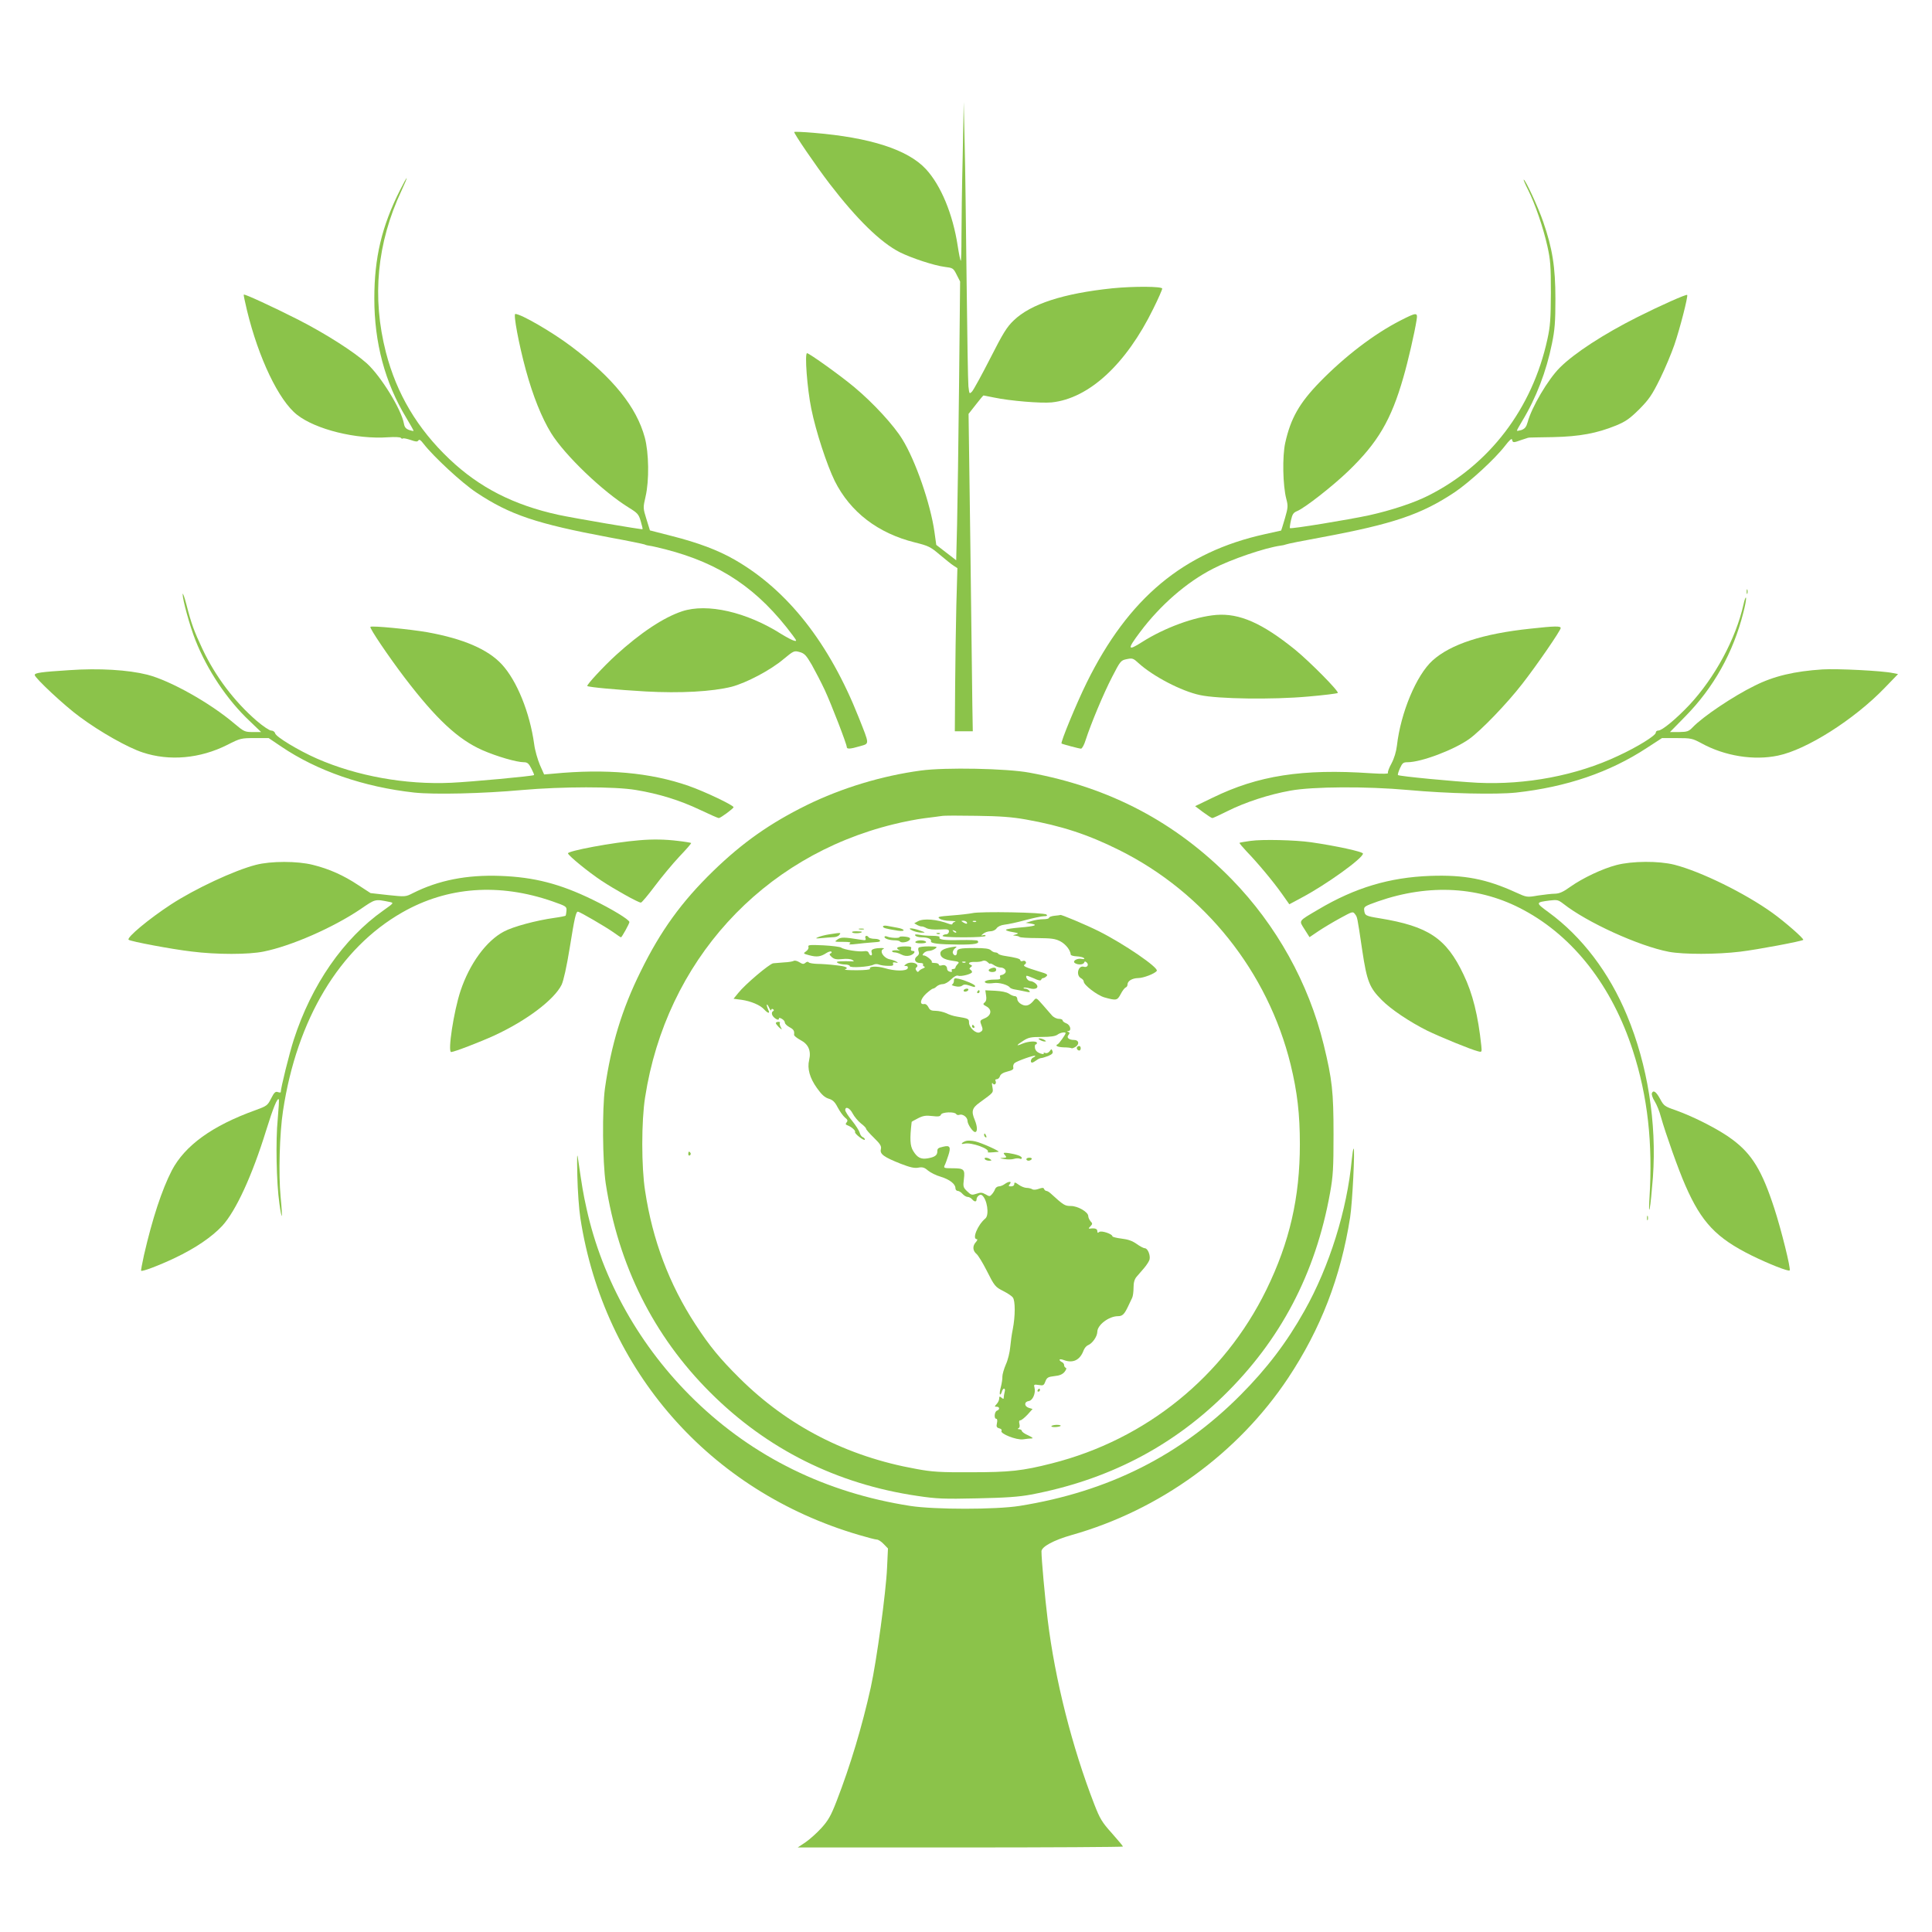
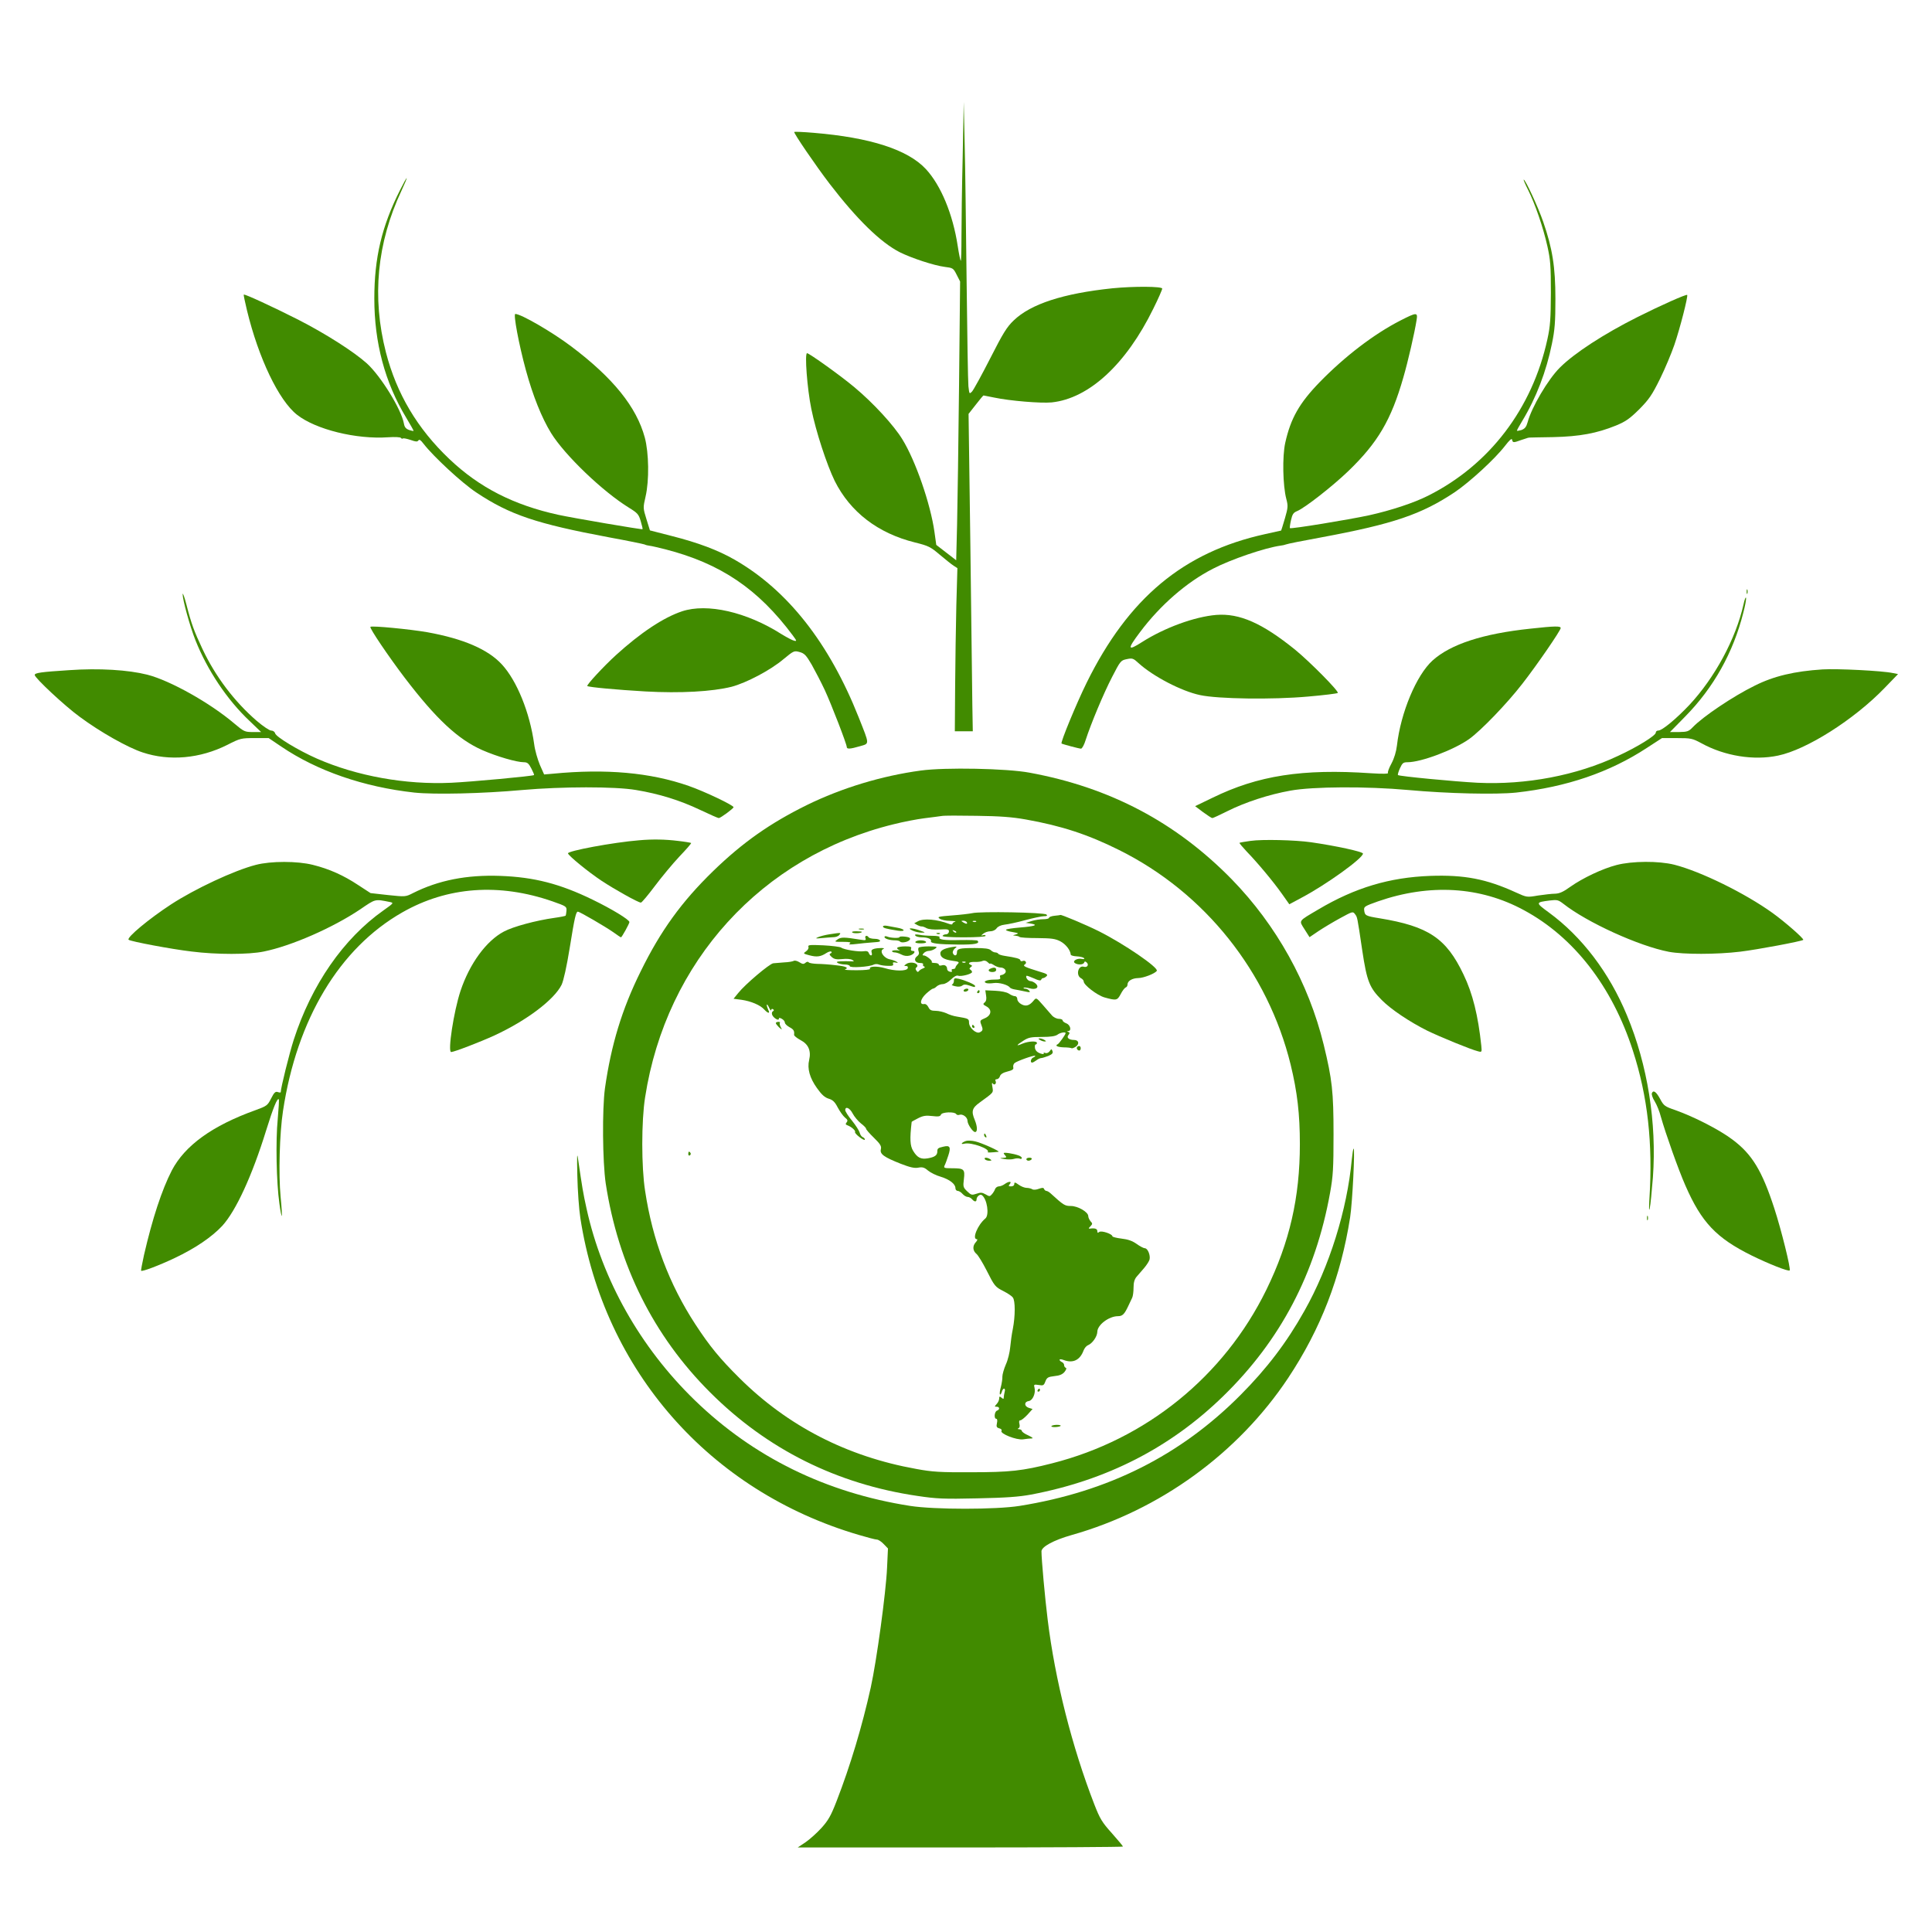
<svg xmlns="http://www.w3.org/2000/svg" version="1.0" width="1280pt" height="1280pt" viewBox="0 0 1280 1280" preserveAspectRatio="xMidYMid meet">
-   <g transform="translate(0,1280) scale(0.1,-0.1)" fill="#8bc34a" stroke="none">
+   <g transform="translate(0,1280) scale(0.1,-0.1)" fill="#418b00" stroke="none">
    <path d="M6378 11761 c-5 -200 -8 -439 -8 -529 0 -91 -2 -163 -5 -160 -3 3 -12 47 -20 99 -32 210 -111 401 -211 509 -120 129 -369 209 -743 240 -69 6 -126 8 -129 6 -6 -6 143 -224 234 -343 182 -237 338 -389 465 -454 81 -40 227 -88 297 -97 55 -7 58 -8 80 -52 l23 -45 -7 -685 c-4 -377 -10 -792 -13 -923 l-6 -239 -66 51 -66 51 -12 86 c-26 185 -125 472 -213 614 -56 92 -194 242 -318 345 -89 75 -299 225 -313 225 -17 0 1 -236 28 -368 31 -153 103 -371 155 -478 103 -206 286 -347 532 -408 89 -22 103 -29 164 -81 37 -31 78 -64 92 -73 l25 -16 -7 -246 c-3 -135 -7 -378 -8 -540 l-2 -295 59 0 60 0 -3 175 c-1 96 -7 569 -13 1052 l-12 876 48 61 c26 34 49 61 51 61 1 0 33 -6 71 -14 104 -22 310 -39 381 -32 247 26 493 253 673 621 33 66 59 126 59 133 0 15 -189 16 -330 2 -326 -34 -541 -104 -654 -213 -46 -44 -70 -83 -156 -252 -56 -110 -110 -208 -120 -219 -18 -18 -18 -17 -24 35 -3 30 -8 344 -12 699 -4 355 -9 767 -13 915 l-6 270 -7 -364z" />
    <path d="M2650 11540 c-121 -240 -170 -448 -170 -718 0 -292 70 -556 211 -789 27 -45 49 -84 49 -87 0 -3 -13 0 -29 5 -22 8 -31 19 -35 43 -18 96 -153 314 -245 398 -88 79 -275 198 -457 291 -166 84 -354 171 -359 165 -2 -2 8 -48 21 -103 77 -318 211 -598 332 -693 123 -97 392 -164 604 -149 43 3 81 1 84 -4 3 -5 9 -7 14 -4 4 3 27 -2 51 -10 34 -12 44 -13 51 -3 6 9 15 3 34 -22 64 -83 253 -259 350 -323 222 -148 399 -207 879 -297 121 -22 227 -44 235 -47 8 -4 24 -8 35 -9 12 -1 57 -12 102 -23 366 -94 616 -262 847 -573 25 -34 26 -37 8 -33 -11 2 -49 22 -85 44 -231 147 -492 206 -658 151 -123 -41 -274 -141 -439 -291 -80 -73 -195 -197 -189 -204 9 -8 196 -25 385 -36 232 -13 442 -1 571 31 98 26 258 110 344 183 68 56 70 57 107 47 32 -9 43 -21 80 -84 23 -41 62 -116 86 -167 44 -95 146 -359 146 -378 0 -15 22 -14 87 5 65 19 65 7 -7 189 -196 495 -473 847 -825 1048 -108 62 -241 112 -415 156 l-144 37 -23 74 c-23 74 -23 76 -6 150 25 107 22 290 -5 391 -55 203 -210 395 -486 603 -127 96 -334 216 -372 216 -14 0 23 -200 70 -372 47 -172 105 -316 167 -417 90 -146 342 -388 518 -496 55 -34 63 -43 76 -88 8 -28 14 -51 12 -53 -4 -4 -460 74 -557 95 -297 65 -524 181 -722 369 -213 202 -350 433 -421 707 -94 365 -60 725 103 1072 21 45 37 83 34 83 -2 0 -22 -36 -44 -80z" />
    <path d="M10124 11542 c46 -92 100 -248 128 -374 20 -90 23 -129 23 -308 -1 -173 -4 -221 -23 -307 -100 -460 -384 -833 -790 -1037 -95 -48 -247 -98 -392 -130 -134 -29 -518 -92 -524 -85 -2 2 1 26 7 52 9 40 16 51 41 61 51 21 234 164 339 265 195 188 284 338 365 622 30 103 74 294 87 377 9 54 2 54 -106 -1 -176 -90 -368 -237 -535 -408 -136 -140 -193 -241 -229 -403 -20 -90 -16 -284 7 -371 12 -46 12 -57 -9 -129 -13 -44 -24 -80 -25 -81 -2 0 -50 -11 -108 -24 -539 -119 -904 -423 -1181 -985 -67 -136 -174 -395 -166 -402 5 -4 116 -34 129 -34 7 0 21 25 31 58 35 108 118 307 175 417 55 107 58 110 97 118 38 8 43 6 80 -28 95 -86 282 -184 405 -210 119 -26 481 -31 715 -10 105 9 194 20 198 24 10 10 -184 206 -283 287 -218 176 -368 242 -522 230 -144 -12 -343 -85 -492 -180 -97 -62 -99 -48 -13 66 134 179 309 331 483 420 119 62 346 139 448 153 12 1 28 5 36 8 8 4 114 25 235 47 478 89 662 152 883 299 100 68 266 220 333 307 31 40 45 52 47 41 4 -21 9 -21 61 -2 23 8 43 14 46 15 3 0 6 0 8 1 1 0 72 2 157 3 176 4 289 25 417 77 65 27 90 45 154 108 65 66 84 94 137 201 34 69 76 170 95 225 38 111 92 323 85 331 -6 6 -175 -69 -330 -147 -223 -112 -418 -239 -513 -334 -79 -78 -188 -264 -214 -362 -9 -32 -18 -43 -41 -52 -17 -5 -30 -7 -30 -4 0 3 15 31 34 62 94 155 161 331 198 514 19 92 23 144 23 297 0 212 -20 335 -81 511 -33 96 -118 279 -129 279 -3 0 10 -31 29 -68z" />
    <path d="M11572 8880 c0 -14 2 -19 5 -12 2 6 2 18 0 25 -3 6 -5 1 -5 -13z" />
    <path d="M1210 8864 c0 -38 47 -210 85 -306 78 -197 210 -395 359 -535 l76 -73 -55 0 c-53 0 -59 3 -122 56 -161 137 -425 285 -577 324 -127 32 -320 44 -518 30 -188 -12 -228 -18 -228 -32 0 -19 200 -206 298 -277 136 -101 319 -204 417 -236 177 -59 380 -41 561 50 86 44 92 45 182 45 l92 0 83 -56 c239 -162 547 -268 882 -305 133 -14 450 -7 715 17 262 23 614 24 754 0 151 -25 291 -68 425 -132 63 -30 118 -54 123 -54 12 0 97 63 98 72 0 13 -193 105 -297 141 -254 89 -549 115 -900 81 l-58 -5 -28 63 c-15 36 -33 97 -38 138 -29 210 -115 421 -214 528 -92 100 -255 170 -492 213 -114 20 -370 45 -379 36 -8 -7 120 -196 227 -337 209 -274 354 -409 515 -480 96 -42 227 -80 275 -80 23 0 32 -8 49 -41 12 -23 20 -42 18 -44 -6 -7 -418 -45 -548 -51 -303 -14 -625 44 -890 160 -123 54 -271 144 -277 167 -3 11 -14 19 -27 19 -11 0 -54 29 -95 64 -148 128 -274 294 -360 477 -55 117 -73 165 -106 294 -13 50 -24 80 -25 69z" />
    <path d="M11551 8795 c-51 -228 -190 -485 -359 -666 -88 -93 -180 -169 -205 -169 -10 0 -17 -6 -17 -14 0 -19 -120 -94 -250 -154 -275 -130 -610 -193 -930 -178 -153 8 -520 43 -528 51 -3 2 3 23 13 45 16 35 22 40 50 40 91 0 308 82 409 154 78 56 249 233 352 366 96 123 254 353 254 369 0 14 -37 14 -200 -4 -315 -33 -529 -103 -649 -211 -107 -97 -211 -345 -236 -564 -5 -41 -18 -84 -36 -118 -16 -29 -27 -58 -23 -63 4 -6 -35 -7 -113 -2 -454 31 -749 -15 -1051 -163 l-114 -55 53 -40 c29 -21 56 -39 61 -39 5 0 50 21 100 46 118 59 273 110 418 136 148 27 504 29 780 4 264 -24 581 -31 715 -17 334 37 619 134 866 296 l100 65 99 0 c94 0 102 -2 162 -34 154 -85 348 -116 508 -82 189 39 503 238 705 447 l90 93 -35 7 c-69 15 -366 30 -465 24 -186 -12 -323 -44 -450 -108 -141 -69 -342 -204 -410 -275 -27 -28 -36 -31 -91 -32 l-60 0 101 103 c188 191 318 423 385 688 12 45 20 89 18 98 -2 9 -10 -11 -17 -44z" />
    <path d="M6101 7695 c-259 -35 -523 -115 -756 -229 -243 -120 -424 -247 -619 -436 -210 -204 -349 -396 -481 -665 -125 -252 -196 -488 -237 -775 -19 -140 -16 -487 5 -630 83 -542 317 -1011 692 -1385 377 -377 841 -608 1374 -686 127 -19 175 -21 395 -16 192 4 276 10 357 25 501 95 922 310 1273 652 379 369 612 812 708 1347 20 111 23 162 23 388 0 282 -9 363 -65 593 -100 409 -313 792 -609 1096 -370 378 -807 609 -1341 707 -150 28 -558 36 -719 14z m694 -324 c237 -42 414 -100 620 -203 567 -282 985 -807 1136 -1422 44 -181 61 -328 61 -526 0 -353 -68 -650 -222 -965 -281 -574 -797 -992 -1420 -1150 -196 -50 -280 -59 -535 -59 -206 -1 -258 2 -365 22 -458 82 -851 284 -1171 602 -130 129 -198 212 -292 356 -173 265 -284 558 -333 884 -25 158 -25 463 0 620 139 899 772 1595 1646 1809 63 16 156 34 205 40 50 6 101 13 115 15 14 3 117 3 230 1 154 -2 235 -8 325 -24z" />
    <path d="M6441 6750 c-19 -4 -79 -11 -134 -15 -89 -7 -99 -9 -82 -21 10 -8 42 -15 69 -15 28 -1 43 -3 34 -6 -10 -2 -18 -9 -18 -14 0 -5 -9 -5 -22 0 -82 31 -169 38 -207 17 l-24 -13 21 -12 c12 -6 25 -10 29 -9 4 1 19 -4 31 -11 15 -8 48 -11 87 -9 55 3 63 1 62 -14 -1 -10 -9 -18 -19 -18 -9 0 -20 -4 -23 -10 -4 -6 45 -10 139 -10 88 0 146 4 146 10 0 5 -8 7 -17 4 -15 -5 -15 -3 1 10 11 9 32 16 47 16 16 0 34 8 42 20 9 12 28 21 53 24 21 2 83 15 137 30 53 14 109 26 124 26 20 0 24 3 16 11 -14 14 -441 22 -492 9z m-36 -60 c8 -13 -5 -13 -25 0 -13 8 -13 10 2 10 9 0 20 -4 23 -10z m62 4 c-3 -3 -12 -4 -19 -1 -8 3 -5 6 6 6 11 1 17 -2 13 -5z m-132 -72 c-3 -3 -11 0 -18 7 -9 10 -8 11 6 5 10 -3 15 -9 12 -12z" />
    <path d="M6988 6733 c-21 -2 -38 -8 -38 -14 0 -5 -17 -9 -37 -9 -21 0 -56 -5 -78 -12 l-40 -12 35 -5 c52 -9 26 -18 -72 -26 -49 -4 -90 -10 -93 -15 -3 -4 17 -11 43 -15 41 -7 44 -9 22 -16 -22 -6 -22 -7 -4 -8 11 -1 24 -4 28 -8 4 -5 58 -8 119 -8 95 -1 118 -4 153 -22 35 -19 66 -58 68 -88 1 -5 18 -10 39 -11 21 -1 43 -6 48 -11 7 -7 2 -9 -15 -6 -31 6 -64 -15 -44 -28 20 -13 56 -11 61 4 3 9 7 9 17 0 16 -15 3 -35 -19 -28 -38 12 -55 -57 -19 -76 10 -5 18 -15 18 -22 0 -23 89 -91 137 -105 79 -22 85 -21 108 22 11 22 26 41 33 44 7 2 12 11 12 19 0 24 31 42 70 43 36 0 113 30 124 48 13 21 -216 178 -383 262 -86 43 -255 114 -256 108 0 -1 -17 -3 -37 -5z" />
    <path d="M5850 6662 c0 -10 17 -15 99 -28 54 -8 48 11 -6 20 -21 4 -50 9 -65 12 -16 3 -28 1 -28 -4z" />
    <path d="M5693 6643 c9 -2 23 -2 30 0 6 3 -1 5 -18 5 -16 0 -22 -2 -12 -5z" />
    <path d="M6045 6635 c17 -8 44 -14 60 -14 29 0 28 1 -10 14 -53 19 -92 19 -50 0z" />
    <path d="M5648 6621 c12 -7 62 -4 62 5 0 2 -17 4 -37 4 -24 0 -33 -3 -25 -9z" />
    <path d="M5495 6610 c-27 -4 -61 -13 -75 -19 -21 -9 -17 -10 25 -6 28 3 62 5 77 6 14 0 32 6 38 14 14 17 14 17 -65 5z" />
    <path d="M6208 6613 c7 -3 16 -2 19 1 4 3 -2 6 -13 5 -11 0 -14 -3 -6 -6z" />
    <path d="M6064 6602 c4 -7 24 -12 44 -12 39 0 66 -12 60 -26 -5 -14 51 -21 180 -22 111 -1 147 6 128 26 -4 3 -54 5 -112 4 -109 -3 -149 3 -139 19 4 5 -17 9 -48 9 -30 0 -69 3 -87 7 -24 4 -31 3 -26 -5z" />
    <path d="M5734 6584 c5 -14 0 -15 -31 -10 -112 18 -131 18 -154 2 -23 -16 -22 -16 36 -16 45 0 56 -3 45 -11 -11 -7 2 -8 45 -3 33 4 74 8 90 9 17 1 38 3 48 4 32 2 17 21 -17 21 -19 0 -38 5 -41 10 -10 16 -28 11 -21 -6z" />
    <path d="M5860 6592 c0 -11 34 -22 72 -22 15 0 29 -4 32 -9 3 -4 17 -6 31 -3 25 4 41 19 32 28 -8 9 -67 13 -67 6 0 -9 -59 -7 -82 3 -10 4 -18 3 -18 -3z" />
    <path d="M6065 6560 c-4 -6 10 -10 35 -10 25 0 39 4 35 10 -3 6 -19 10 -35 10 -16 0 -32 -4 -35 -10z" />
    <path d="M5356 6527 c3 -9 -3 -21 -16 -30 -20 -14 -19 -15 22 -26 49 -13 75 -10 113 15 14 9 29 13 33 9 4 -4 1 -10 -6 -12 -9 -4 -7 -10 9 -24 16 -14 31 -17 70 -13 27 3 56 1 66 -6 15 -9 14 -10 -12 -9 -16 1 -46 1 -65 0 -27 -1 -31 -4 -20 -11 8 -5 30 -10 48 -10 17 0 32 -5 32 -11 0 -13 130 -5 158 10 10 5 26 5 37 0 11 -4 37 -8 59 -8 29 -1 37 2 33 13 -4 10 1 12 16 9 18 -4 19 -2 6 6 -8 5 -28 12 -43 15 -42 8 -73 57 -43 69 18 8 -34 8 -61 1 -17 -5 -21 -11 -17 -25 8 -23 -10 -26 -19 -3 -4 11 -14 15 -31 12 -32 -6 -135 10 -152 24 -7 5 -60 12 -118 15 -90 4 -104 3 -99 -10z" />
    <path d="M5945 6521 c-3 -5 3 -12 12 -15 10 -3 3 -4 -14 -2 -18 1 -33 -1 -33 -6 0 -4 8 -8 18 -8 9 0 29 -6 44 -14 17 -9 37 -12 55 -7 29 8 44 31 19 31 -10 0 -13 6 -10 15 5 12 -3 15 -39 15 -25 0 -48 -4 -52 -9z" />
    <path d="M6086 6521 c-4 -5 -3 -17 1 -27 4 -11 0 -22 -12 -30 -24 -18 -12 -44 20 -44 15 0 24 -4 21 -9 -4 -5 0 -11 6 -14 9 -3 6 -8 -7 -13 -11 -4 -23 -12 -27 -18 -6 -8 -11 -6 -17 4 -7 9 -6 17 1 21 6 4 8 11 4 17 -10 16 -52 20 -72 5 -16 -11 -16 -13 -1 -13 10 0 14 -5 11 -15 -8 -20 -84 -20 -153 1 -52 15 -107 12 -97 -5 3 -5 -36 -9 -87 -9 -50 0 -86 2 -79 5 28 11 8 21 -60 28 -40 5 -95 9 -123 9 -27 1 -53 5 -57 10 -4 6 -13 5 -22 -3 -12 -10 -19 -9 -40 4 -14 9 -31 13 -37 9 -7 -4 -35 -9 -63 -10 -28 -2 -61 -5 -73 -6 -25 -3 -188 -141 -232 -197 l-31 -38 53 -7 c62 -9 125 -35 151 -65 24 -26 40 -28 26 -2 -5 11 -10 26 -10 33 1 7 7 0 15 -17 7 -16 14 -24 14 -17 1 7 6 10 12 6 8 -5 8 -8 0 -14 -7 -3 -9 -14 -5 -24 8 -20 44 -42 44 -26 0 8 6 8 20 0 11 -6 20 -17 20 -25 0 -8 14 -21 30 -30 28 -15 34 -24 31 -51 -1 -6 19 -22 43 -35 52 -27 71 -71 57 -131 -14 -58 4 -120 51 -186 31 -44 52 -63 78 -71 27 -8 41 -21 60 -58 14 -26 35 -56 48 -67 18 -14 20 -21 11 -32 -9 -11 -7 -15 7 -20 26 -10 54 -35 49 -44 -3 -4 11 -20 30 -34 19 -15 35 -22 35 -16 0 6 -6 13 -14 16 -8 3 -17 16 -20 29 -4 14 -26 49 -51 80 -25 30 -45 62 -45 70 0 28 30 15 49 -22 11 -21 36 -51 55 -66 20 -15 35 -31 34 -35 -1 -4 22 -31 51 -59 44 -43 52 -57 47 -77 -8 -32 20 -52 131 -96 62 -24 91 -31 117 -26 27 5 40 2 64 -19 17 -14 55 -33 84 -41 59 -18 98 -48 98 -76 0 -10 7 -18 15 -18 8 0 23 -9 32 -20 10 -11 25 -20 34 -20 9 0 22 -7 29 -15 16 -19 30 -19 30 -1 0 18 23 37 35 28 35 -25 51 -132 23 -155 -50 -41 -90 -137 -56 -137 6 0 3 -9 -8 -21 -22 -25 -20 -56 7 -78 10 -9 39 -56 64 -105 55 -109 58 -112 115 -141 25 -13 53 -31 60 -41 17 -20 17 -123 0 -210 -7 -33 -14 -86 -17 -119 -3 -33 -15 -85 -29 -115 -13 -30 -23 -66 -23 -80 1 -14 -4 -45 -10 -69 -7 -24 -9 -46 -6 -49 3 -4 8 4 12 16 3 12 10 22 15 22 6 0 8 -10 4 -22 -3 -13 -6 -29 -6 -37 0 -11 -3 -11 -15 -1 -12 10 -15 9 -15 -5 0 -10 -7 -27 -17 -37 -15 -17 -15 -18 0 -18 21 0 22 -19 2 -26 -17 -7 -21 -54 -4 -54 6 0 8 -11 4 -29 -5 -23 -2 -29 15 -34 13 -3 19 -10 15 -17 -11 -18 99 -62 143 -56 20 3 46 6 57 6 13 0 5 7 -22 20 -24 10 -43 24 -43 30 0 5 -8 10 -17 11 -11 0 -13 3 -6 6 8 3 11 14 7 29 -4 16 -2 24 6 24 7 0 28 17 47 37 l34 38 -26 8 c-31 11 -30 41 2 45 25 4 46 52 37 88 -6 21 -4 23 28 18 30 -5 34 -3 44 24 10 25 17 30 60 35 34 3 54 12 67 28 11 14 15 25 8 27 -6 2 -11 10 -11 18 0 8 -7 17 -15 20 -8 4 -15 10 -15 15 0 5 12 4 26 -1 62 -24 109 -2 133 63 6 15 18 30 28 34 30 12 62 57 63 89 0 46 77 104 137 104 29 0 42 12 67 65 10 22 23 48 27 57 5 10 9 40 9 66 0 35 6 56 20 73 12 13 34 40 51 59 16 19 32 44 35 55 7 28 -12 75 -31 75 -8 0 -33 13 -55 29 -28 20 -57 30 -100 35 -33 4 -60 11 -60 15 0 16 -74 40 -87 29 -10 -8 -13 -6 -13 6 0 15 -17 21 -49 16 -10 -1 -10 3 3 15 15 16 15 19 1 34 -8 10 -15 25 -15 34 0 27 -69 67 -115 67 -41 0 -48 5 -136 85 -9 8 -21 15 -27 15 -5 0 -12 6 -15 13 -3 9 -11 9 -34 1 -18 -7 -37 -8 -44 -3 -8 5 -25 9 -37 9 -13 0 -37 9 -53 21 -24 17 -29 18 -29 5 0 -10 -9 -16 -21 -16 -18 0 -19 2 -9 15 17 20 -7 20 -34 0 -11 -8 -28 -15 -38 -15 -10 0 -21 -8 -25 -17 -3 -10 -13 -26 -21 -35 -14 -16 -17 -16 -42 -1 -23 13 -33 14 -61 4 -30 -10 -35 -9 -61 16 -27 26 -28 31 -22 81 8 66 1 72 -79 72 -51 0 -56 2 -49 18 5 9 16 39 25 67 18 55 11 69 -33 58 -36 -8 -40 -12 -40 -32 0 -25 -17 -37 -62 -45 -46 -8 -70 3 -98 49 -21 34 -23 79 -10 192 0 2 19 12 42 24 33 17 52 20 94 15 41 -5 53 -3 58 9 6 18 91 21 101 4 4 -6 13 -8 21 -5 22 8 54 -16 54 -40 0 -22 35 -74 50 -74 17 0 16 36 -2 80 -24 57 -18 79 32 115 96 70 91 64 85 103 -5 25 -3 33 3 23 11 -15 27 2 17 19 -3 6 1 10 9 10 8 0 18 9 21 20 4 13 21 24 50 31 33 8 42 15 38 28 -2 10 2 22 9 28 17 14 130 54 136 48 3 -2 -3 -7 -12 -11 -16 -6 -23 -34 -8 -34 5 0 17 7 28 15 10 8 25 15 32 15 7 0 28 7 47 14 26 11 33 19 28 32 -6 16 -7 16 -19 -1 -8 -10 -20 -15 -29 -11 -9 3 -13 2 -10 -4 3 -5 -6 -5 -24 1 -19 7 -31 19 -34 35 -2 13 0 24 4 24 5 0 9 5 9 10 0 15 -56 12 -95 -4 -46 -20 -44 -12 5 19 34 22 51 25 123 25 58 0 89 5 103 15 18 14 54 20 54 10 0 -9 -44 -70 -52 -73 -21 -10 -3 -19 38 -21 26 0 50 -3 54 -6 3 -2 16 3 28 11 25 18 19 44 -12 44 -35 0 -52 16 -37 33 9 12 9 16 -1 20 -10 4 -10 6 0 6 23 2 13 41 -13 51 -14 5 -25 14 -25 20 0 5 -11 10 -25 10 -14 0 -35 10 -46 23 -10 12 -38 44 -61 70 -41 47 -43 48 -58 30 -28 -35 -52 -43 -82 -27 -16 8 -28 23 -28 34 0 11 -7 20 -15 20 -9 0 -27 7 -41 17 -15 10 -51 17 -91 19 l-65 3 5 -34 c4 -23 1 -38 -9 -46 -13 -11 -12 -14 10 -26 40 -21 35 -60 -9 -79 -31 -13 -34 -16 -25 -40 14 -35 13 -42 -8 -53 -24 -13 -72 30 -72 64 0 26 -4 27 -81 40 -21 3 -52 13 -69 22 -18 8 -50 16 -70 16 -30 0 -40 5 -49 24 -7 14 -18 23 -28 21 -33 -6 -26 32 12 68 20 18 41 34 46 34 6 0 17 7 25 15 9 8 27 15 40 15 14 0 37 13 55 31 19 19 36 28 46 25 19 -8 93 11 93 24 0 5 -5 12 -11 16 -8 4 -7 9 2 16 11 7 11 11 2 15 -26 10 -12 21 25 20 20 -1 44 2 53 7 10 4 23 1 33 -9 9 -9 16 -13 16 -10 0 4 11 0 25 -9 13 -9 33 -16 43 -16 27 0 45 -23 30 -38 -7 -7 -18 -12 -25 -12 -7 0 -10 -7 -7 -15 5 -12 -3 -15 -37 -15 -50 0 -81 -13 -55 -23 8 -3 31 -3 50 0 34 5 94 -11 107 -30 3 -4 17 -10 30 -12 13 -2 43 -8 67 -13 35 -8 40 -7 31 4 -6 8 -18 14 -27 14 -8 0 -13 3 -10 6 4 3 21 1 40 -4 43 -12 67 7 39 32 -10 9 -25 16 -35 16 -15 0 -34 26 -25 35 2 2 24 -6 49 -17 29 -14 45 -17 48 -9 2 6 8 11 14 11 5 0 15 6 22 13 10 10 1 16 -48 30 -94 29 -112 37 -97 47 18 10 5 31 -14 23 -8 -3 -15 -1 -15 5 0 10 -30 18 -103 29 -20 3 -40 9 -43 14 -3 5 -12 9 -20 9 -9 0 -22 7 -30 15 -11 10 -39 14 -105 14 -104 0 -119 -4 -119 -30 0 -23 -18 -25 -27 -4 -3 9 3 22 13 31 18 14 16 15 -21 9 -51 -9 -75 -22 -75 -41 0 -26 24 -41 78 -49 46 -6 50 -9 37 -22 -8 -8 -15 -19 -15 -24 0 -5 -7 -9 -16 -9 -8 0 -12 -5 -8 -11 4 -7 -1 -10 -12 -7 -11 2 -19 10 -19 18 0 20 -16 31 -37 24 -10 -3 -18 -1 -18 5 0 6 -12 11 -27 11 -14 0 -23 3 -20 6 8 8 -36 44 -53 44 -10 0 -10 3 0 15 7 8 22 15 34 15 12 0 31 7 42 15 17 13 14 14 -43 15 -34 0 -64 -4 -67 -9z m311 -97 c-3 -3 -12 -4 -19 -1 -8 3 -5 6 6 6 11 1 17 -2 13 -5z" />
    <path d="M6563 6383 c-22 -8 -14 -23 12 -23 16 0 25 6 25 15 0 15 -14 18 -37 8z" />
    <path d="M6320 6302 c0 -11 -6 -22 -12 -25 -7 -2 2 -7 20 -11 21 -5 38 -3 47 4 11 9 22 9 46 1 38 -13 39 -13 39 -3 0 9 -64 37 -107 47 -29 6 -33 4 -33 -13z" />
    <path d="M6385 6240 c-3 -5 1 -10 9 -10 8 0 18 5 21 10 3 6 -1 10 -9 10 -8 0 -18 -4 -21 -10z" />
    <path d="M6475 6230 c-3 -5 -1 -10 4 -10 6 0 11 5 11 10 0 6 -2 10 -4 10 -3 0 -8 -4 -11 -10z" />
    <path d="M5140 6022 c0 -5 10 -17 21 -28 22 -19 22 -19 11 2 -6 12 -8 24 -5 28 3 3 -1 6 -10 6 -9 0 -17 -4 -17 -8z" />
    <path d="M6440 6000 c0 -5 5 -10 11 -10 5 0 7 5 4 10 -3 6 -8 10 -11 10 -2 0 -4 -4 -4 -10z" />
    <path d="M6890 5910 c8 -5 22 -10 30 -10 13 0 13 1 0 10 -8 5 -22 10 -30 10 -13 0 -13 -1 0 -10z" />
    <path d="M7137 5864 c-8 -8 1 -24 14 -24 5 0 9 7 9 15 0 15 -12 20 -23 9z" />
    <path d="M6520 5281 c0 -6 4 -13 10 -16 6 -3 7 1 4 9 -7 18 -14 21 -14 7z" />
    <path d="M6405 5242 c-11 -2 -24 -9 -30 -14 -7 -7 -2 -9 15 -5 45 11 174 -36 154 -56 -4 -4 24 -3 71 2 16 2 -115 61 -154 69 -20 5 -45 6 -56 4z" />
    <path d="M4560 5154 c0 -8 5 -12 10 -9 6 4 8 11 5 16 -9 14 -15 11 -15 -7z" />
    <path d="M6650 5160 c0 -3 5 -11 12 -18 9 -9 5 -12 -17 -13 -25 -2 -24 -3 10 -8 22 -4 50 -3 62 1 13 4 30 5 38 2 8 -4 15 -2 15 4 0 5 -10 13 -22 17 -36 13 -98 22 -98 15z" />
    <path d="M6525 5120 c3 -5 16 -10 28 -10 18 0 19 2 7 10 -20 13 -43 13 -35 0z" />
    <path d="M6800 5120 c0 -5 6 -10 14 -10 8 0 18 5 21 10 3 6 -3 10 -14 10 -12 0 -21 -4 -21 -10z" />
    <path d="M6875 3590 c-3 -5 -1 -10 4 -10 6 0 11 5 11 10 0 6 -2 10 -4 10 -3 0 -8 -4 -11 -10z" />
    <path d="M6966 3352 c-6 -10 51 -8 61 1 3 4 -8 7 -25 7 -17 0 -33 -4 -36 -8z" />
    <path d="M4235 7233 c-174 -14 -477 -71 -472 -87 6 -18 136 -124 222 -181 86 -57 243 -145 261 -145 6 0 47 49 92 109 45 60 118 148 163 196 45 47 80 87 78 90 -3 2 -43 9 -89 14 -80 10 -166 12 -255 4z" />
    <path d="M8286 7229 c-38 -5 -71 -11 -74 -13 -2 -2 20 -28 48 -58 71 -73 177 -200 234 -281 l48 -68 84 45 c162 86 404 260 404 291 0 12 -178 51 -345 75 -107 15 -322 20 -399 9z" />
    <path d="M1695 7070 c-144 -37 -404 -159 -562 -262 -144 -94 -295 -219 -281 -234 11 -11 287 -63 417 -78 165 -21 379 -21 479 0 183 37 458 158 638 279 104 71 96 69 197 49 27 -6 26 -7 -43 -56 -265 -187 -476 -492 -594 -857 -29 -90 -86 -319 -86 -347 0 -3 -9 -3 -20 1 -15 5 -24 -3 -44 -43 -23 -46 -29 -50 -103 -77 -287 -103 -468 -234 -555 -400 -66 -129 -128 -317 -184 -560 -12 -55 -21 -102 -19 -104 7 -7 114 33 222 84 137 65 246 139 316 214 90 99 197 330 291 634 46 148 73 214 83 204 3 -3 -1 -62 -7 -132 -14 -141 -9 -418 11 -558 6 -48 14 -86 16 -83 2 2 -1 60 -8 128 -14 148 -7 418 16 568 92 608 374 1078 790 1315 299 171 642 196 996 73 91 -32 94 -34 92 -62 -1 -16 -4 -30 -6 -33 -3 -2 -36 -9 -73 -14 -122 -17 -275 -58 -336 -91 -117 -62 -227 -213 -287 -393 -45 -136 -86 -405 -62 -405 19 0 191 66 287 110 214 99 396 237 445 336 13 29 33 117 54 247 32 200 41 237 54 237 11 0 183 -100 234 -136 26 -19 49 -34 51 -34 6 0 56 91 56 101 0 16 -119 88 -245 149 -216 105 -387 149 -611 157 -222 8 -409 -29 -578 -114 -49 -25 -50 -25 -165 -13 l-116 13 -83 54 c-95 63 -190 106 -299 133 -102 26 -279 26 -378 0z" />
    <path d="M10710 7069 c-93 -24 -224 -86 -306 -144 -47 -34 -72 -45 -101 -46 -21 0 -72 -6 -113 -12 -75 -13 -75 -12 -146 20 -197 90 -342 118 -569 110 -269 -10 -497 -78 -740 -222 -137 -81 -130 -71 -92 -132 l33 -52 59 40 c33 22 98 61 144 86 81 44 84 46 98 27 16 -22 14 -10 48 -239 31 -207 48 -249 130 -331 60 -61 184 -144 300 -202 84 -41 291 -126 337 -137 26 -7 26 -6 22 37 -21 199 -57 346 -118 472 -114 240 -232 319 -555 372 -93 15 -99 18 -103 54 -3 23 4 27 91 58 343 119 678 99 967 -58 331 -178 585 -506 722 -930 99 -305 133 -616 110 -980 -4 -65 -3 -90 2 -65 5 22 14 114 21 205 26 360 -35 745 -172 1073 -117 283 -299 522 -518 682 -89 65 -89 67 7 79 49 6 56 4 90 -22 156 -123 500 -280 699 -318 98 -18 316 -18 473 1 116 14 407 69 417 78 7 7 -121 119 -203 178 -182 131 -475 275 -651 320 -104 26 -279 25 -383 -2z" />
    <path d="M10944 5557 c-3 -8 5 -32 19 -54 13 -21 32 -67 41 -103 31 -110 116 -350 162 -454 107 -245 205 -348 439 -464 114 -56 243 -107 252 -99 9 10 -56 271 -102 412 -81 249 -147 358 -277 455 -86 65 -252 150 -378 195 -70 24 -77 29 -100 72 -27 50 -46 64 -56 40z" />
    <path d="M8956 5118 c-31 -333 -148 -709 -314 -1003 -117 -209 -249 -382 -422 -556 -399 -402 -878 -642 -1465 -736 -157 -25 -564 -25 -725 0 -558 87 -1040 324 -1429 702 -359 349 -611 795 -715 1268 -23 103 -29 142 -56 327 -7 50 -8 25 -5 -110 2 -96 11 -222 20 -280 156 -1011 857 -1809 1844 -2099 57 -17 111 -31 120 -31 10 0 30 -13 46 -30 l28 -29 -6 -128 c-7 -162 -69 -616 -108 -793 -57 -257 -135 -517 -226 -752 -38 -98 -55 -128 -101 -179 -30 -33 -78 -76 -106 -95 l-51 -34 1078 0 c592 0 1077 3 1077 6 0 3 -33 43 -74 89 -65 72 -79 96 -116 191 -147 379 -260 823 -309 1224 -18 144 -41 400 -41 452 0 30 80 74 200 108 584 165 1102 541 1434 1040 216 325 349 669 411 1065 15 97 33 455 23 455 -3 0 -8 -33 -12 -72z" />
    <path d="M10912 4730 c0 -14 2 -19 5 -12 2 6 2 18 0 25 -3 6 -5 1 -5 -13z" />
  </g>
</svg>
